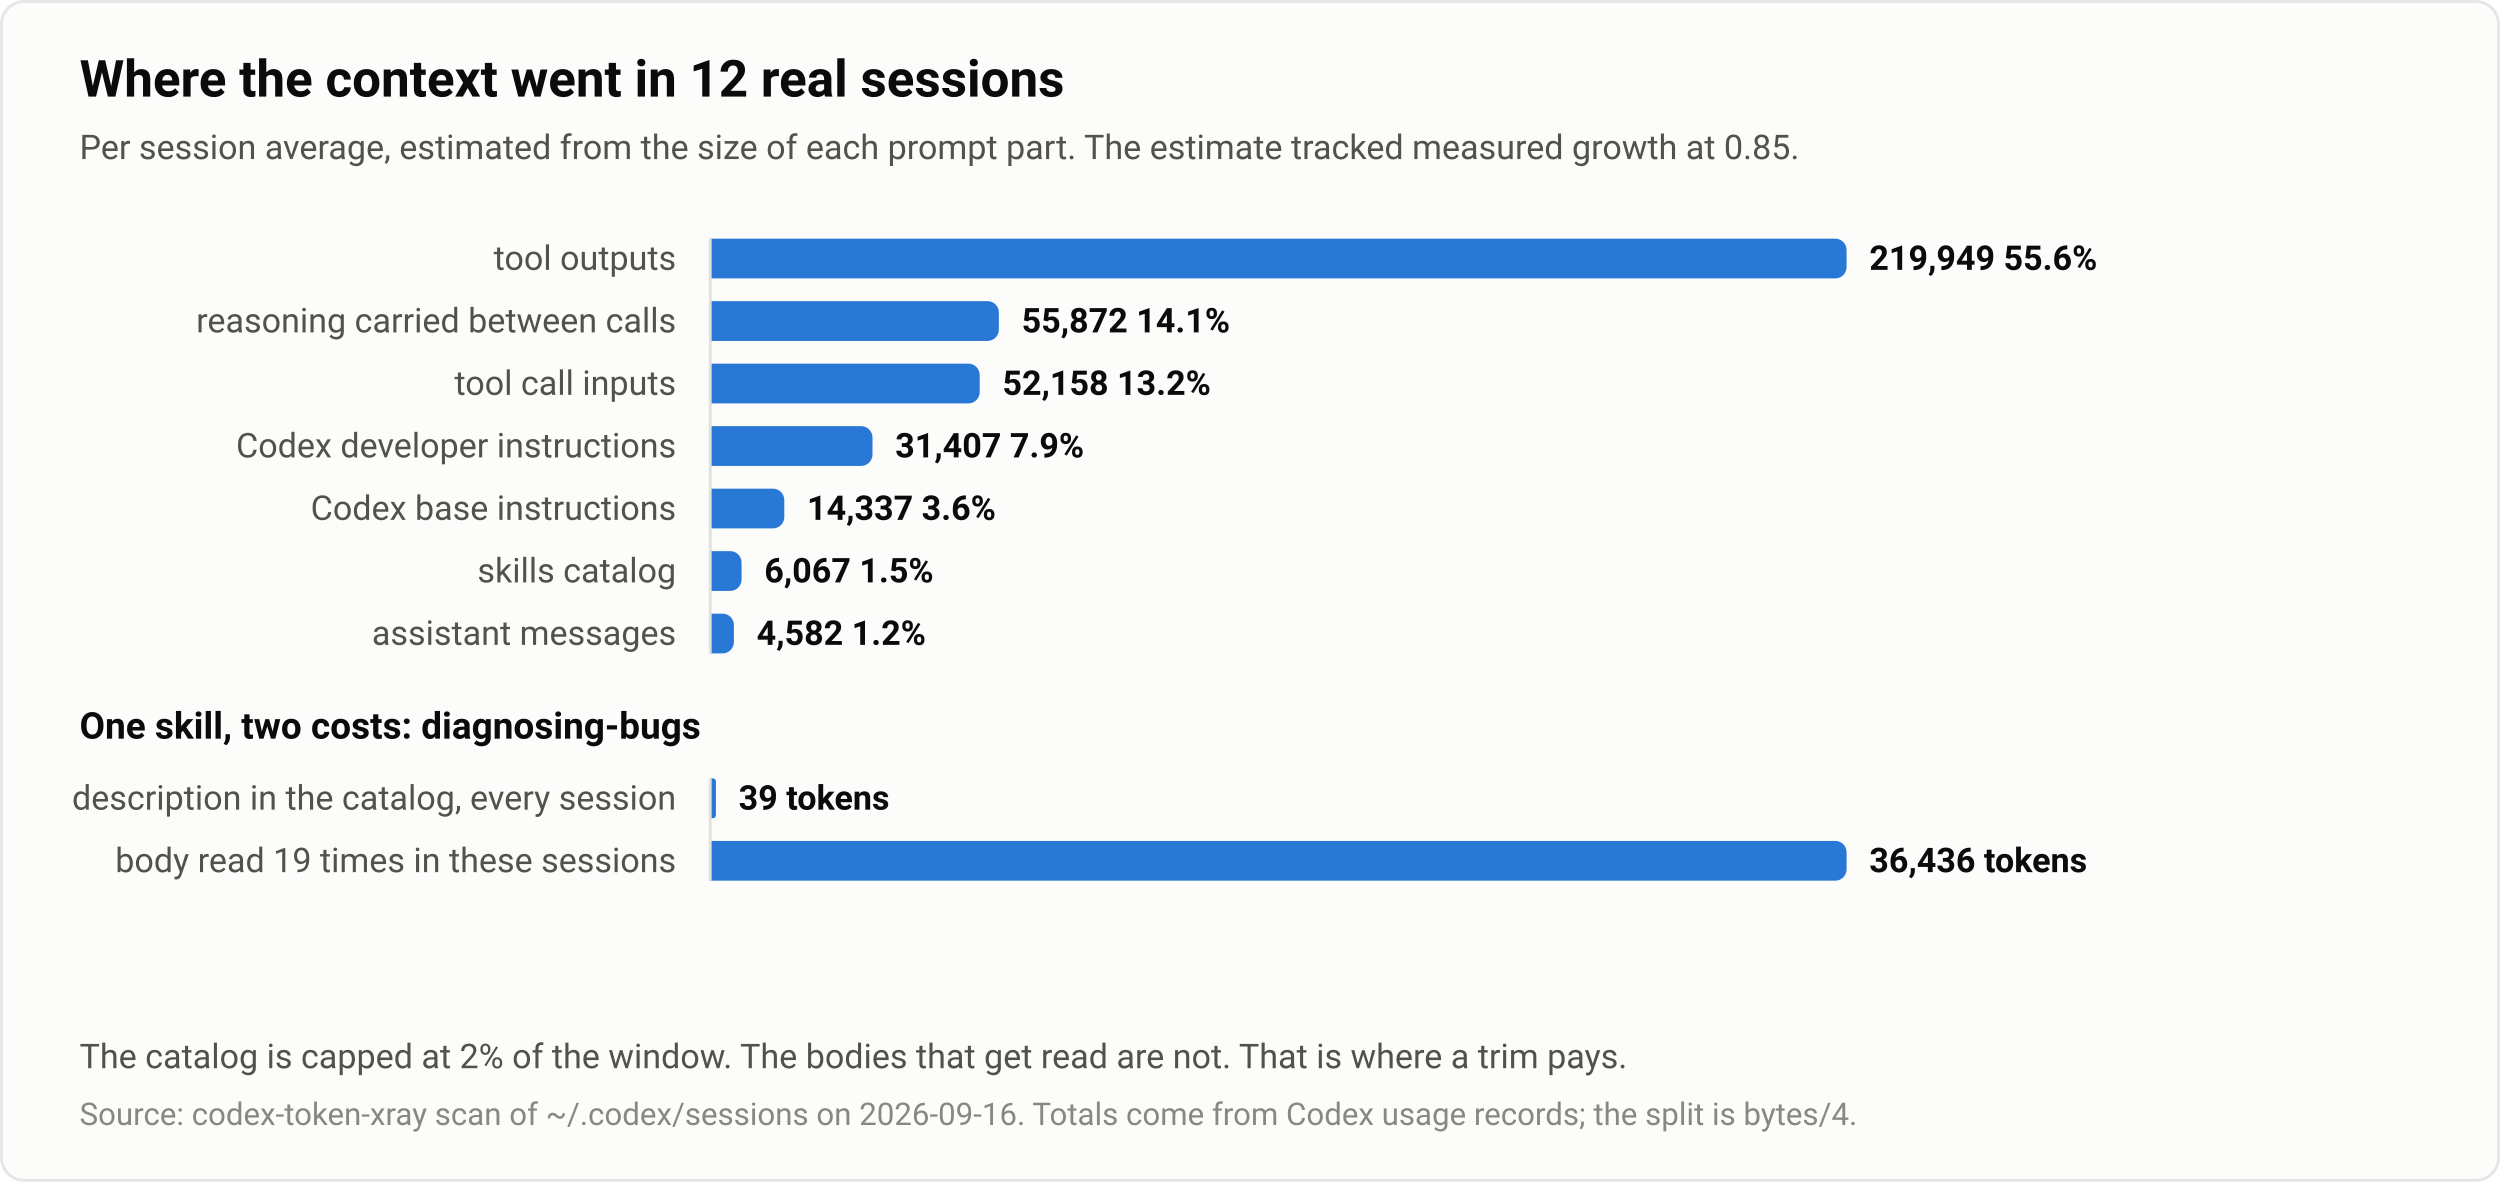
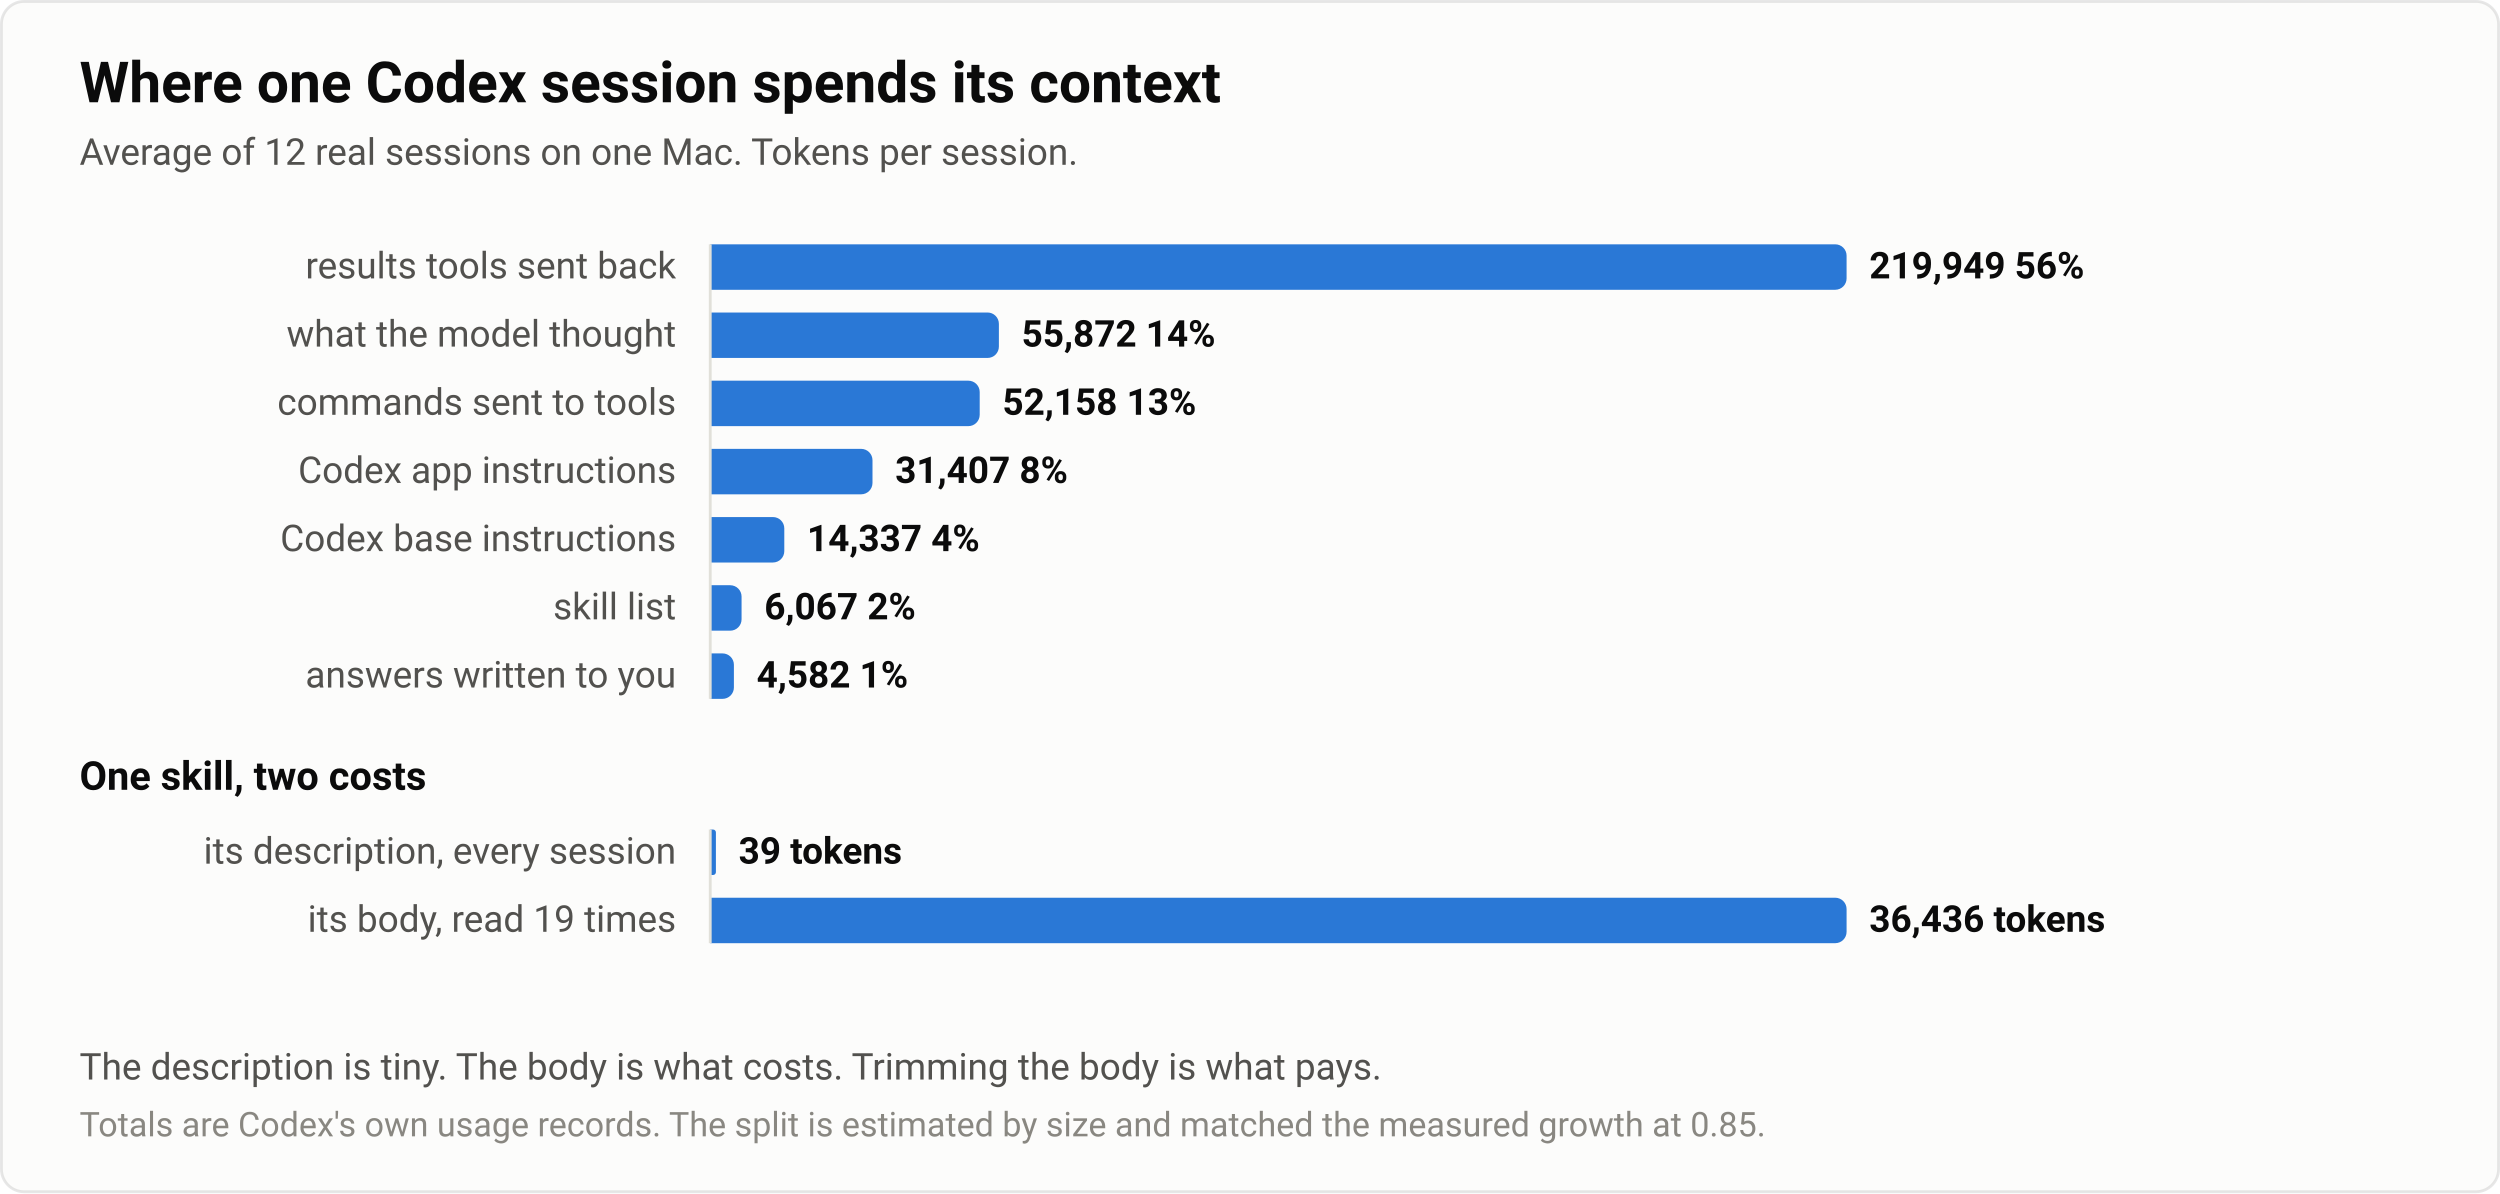
- <svg xmlns="http://www.w3.org/2000/svg" width="880" height="416" viewBox="0 0 880 416" role="img">
-   <rect x="0.5" y="0.5" width="879" height="415" rx="8" fill="#fcfcfb" stroke="rgba(11,11,11,0.10)" />
-   <text x="28" y="34" font-family="system-ui, -apple-system, 'Segoe UI', Roboto, 'Apple SD Gothic Neo', 'Malgun Gothic', sans-serif" font-size="18" font-weight="600" fill="#0b0b0b" text-anchor="start">Where the context went in 12 real sessions</text>
-   <text x="28" y="56" font-family="system-ui, -apple-system, 'Segoe UI', Roboto, 'Apple SD Gothic Neo', 'Malgun Gothic', sans-serif" font-size="12" font-weight="normal" fill="#52514e" text-anchor="start">Per session average, estimated from the size of each prompt part. The estimate tracked measured growth at 0.85.</text>
-   <text x="238" y="95" font-family="system-ui, -apple-system, 'Segoe UI', Roboto, 'Apple SD Gothic Neo', 'Malgun Gothic', sans-serif" font-size="12" font-weight="normal" fill="#52514e" text-anchor="end">tool outputs</text>
-   <path d="M250.0,84 h396.0 a4.0,4.0 0 0 1 4.0,4.0 v6.0 a4.0,4.0 0 0 1 -4.0,4.0 h-396.0 z" fill="#2a78d6" />
-   <text x="658.0" y="95" font-family="system-ui, -apple-system, 'Segoe UI', Roboto, 'Apple SD Gothic Neo', 'Malgun Gothic', sans-serif" font-size="12" font-weight="600" fill="#0b0b0b" text-anchor="start">219,949  55.6%</text>
-   <text x="238" y="117" font-family="system-ui, -apple-system, 'Segoe UI', Roboto, 'Apple SD Gothic Neo', 'Malgun Gothic', sans-serif" font-size="12" font-weight="normal" fill="#52514e" text-anchor="end">reasoning carried between calls</text>
-   <path d="M250.0,106 h97.609 a4.0,4.0 0 0 1 4.0,4.0 v6.0 a4.0,4.0 0 0 1 -4.0,4.0 h-97.609 z" fill="#2a78d6" />
-   <text x="359.609" y="117" font-family="system-ui, -apple-system, 'Segoe UI', Roboto, 'Apple SD Gothic Neo', 'Malgun Gothic', sans-serif" font-size="12" font-weight="600" fill="#0b0b0b" text-anchor="start">55,872  14.1%</text>
-   <text x="238" y="139" font-family="system-ui, -apple-system, 'Segoe UI', Roboto, 'Apple SD Gothic Neo', 'Malgun Gothic', sans-serif" font-size="12" font-weight="normal" fill="#52514e" text-anchor="end">tool call inputs</text>
-   <path d="M250.0,128 h90.855 a4.0,4.0 0 0 1 4.0,4.0 v6.0 a4.0,4.0 0 0 1 -4.0,4.0 h-90.855 z" fill="#2a78d6" />
-   <text x="352.855" y="139" font-family="system-ui, -apple-system, 'Segoe UI', Roboto, 'Apple SD Gothic Neo', 'Malgun Gothic', sans-serif" font-size="12" font-weight="600" fill="#0b0b0b" text-anchor="start">52,158  13.2%</text>
-   <text x="238" y="161" font-family="system-ui, -apple-system, 'Segoe UI', Roboto, 'Apple SD Gothic Neo', 'Malgun Gothic', sans-serif" font-size="12" font-weight="normal" fill="#52514e" text-anchor="end">Codex developer instructions</text>
-   <path d="M250.0,150 h53.117 a4.0,4.0 0 0 1 4.0,4.0 v6.0 a4.0,4.0 0 0 1 -4.0,4.0 h-53.117 z" fill="#2a78d6" />
-   <text x="315.117" y="161" font-family="system-ui, -apple-system, 'Segoe UI', Roboto, 'Apple SD Gothic Neo', 'Malgun Gothic', sans-serif" font-size="12" font-weight="600" fill="#0b0b0b" text-anchor="start">31,407  7.9%</text>
-   <text x="238" y="183" font-family="system-ui, -apple-system, 'Segoe UI', Roboto, 'Apple SD Gothic Neo', 'Malgun Gothic', sans-serif" font-size="12" font-weight="normal" fill="#52514e" text-anchor="end">Codex base instructions</text>
-   <path d="M250.0,172 h22.073 a4.0,4.0 0 0 1 4.0,4.0 v6.0 a4.0,4.0 0 0 1 -4.0,4.0 h-22.073 z" fill="#2a78d6" />
-   <text x="284.073" y="183" font-family="system-ui, -apple-system, 'Segoe UI', Roboto, 'Apple SD Gothic Neo', 'Malgun Gothic', sans-serif" font-size="12" font-weight="600" fill="#0b0b0b" text-anchor="start">14,337  3.6%</text>
-   <text x="238" y="205" font-family="system-ui, -apple-system, 'Segoe UI', Roboto, 'Apple SD Gothic Neo', 'Malgun Gothic', sans-serif" font-size="12" font-weight="normal" fill="#52514e" text-anchor="end">skills catalog</text>
-   <path d="M250.0,194 h7.033 a4.0,4.0 0 0 1 4.0,4.0 v6.0 a4.0,4.0 0 0 1 -4.0,4.0 h-7.033 z" fill="#2a78d6" />
-   <text x="269.033" y="205" font-family="system-ui, -apple-system, 'Segoe UI', Roboto, 'Apple SD Gothic Neo', 'Malgun Gothic', sans-serif" font-size="12" font-weight="600" fill="#0b0b0b" text-anchor="start">6,067  1.5%</text>
-   <text x="238" y="227" font-family="system-ui, -apple-system, 'Segoe UI', Roboto, 'Apple SD Gothic Neo', 'Malgun Gothic', sans-serif" font-size="12" font-weight="normal" fill="#52514e" text-anchor="end">assistant messages</text>
-   <path d="M250.0,216 h4.333 a4.0,4.0 0 0 1 4.0,4.0 v6.0 a4.0,4.0 0 0 1 -4.0,4.0 h-4.333 z" fill="#2a78d6" />
-   <text x="266.333" y="227" font-family="system-ui, -apple-system, 'Segoe UI', Roboto, 'Apple SD Gothic Neo', 'Malgun Gothic', sans-serif" font-size="12" font-weight="600" fill="#0b0b0b" text-anchor="start">4,582  1.2%</text>
-   <line x1="250" y1="84" x2="250" y2="230" stroke="#e1e0d9" stroke-width="1" />
-   <text x="28" y="260" font-family="system-ui, -apple-system, 'Segoe UI', Roboto, 'Apple SD Gothic Neo', 'Malgun Gothic', sans-serif" font-size="13" font-weight="600" fill="#0b0b0b" text-anchor="start">One skill, two costs: diagnosing-bugs</text>
-   <text x="238" y="285" font-family="system-ui, -apple-system, 'Segoe UI', Roboto, 'Apple SD Gothic Neo', 'Malgun Gothic', sans-serif" font-size="12" font-weight="normal" fill="#52514e" text-anchor="end">description in the catalog, every session</text>
-   <path d="M250.0,274 h1.0 a1.0,1.0 0 0 1 1.0,1.0 v12.0 a1.0,1.0 0 0 1 -1.0,1.0 h-1.0 z" fill="#2a78d6" />
-   <text x="260.0" y="285" font-family="system-ui, -apple-system, 'Segoe UI', Roboto, 'Apple SD Gothic Neo', 'Malgun Gothic', sans-serif" font-size="12" font-weight="600" fill="#0b0b0b" text-anchor="start">39 tokens</text>
-   <text x="238" y="307" font-family="system-ui, -apple-system, 'Segoe UI', Roboto, 'Apple SD Gothic Neo', 'Malgun Gothic', sans-serif" font-size="12" font-weight="normal" fill="#52514e" text-anchor="end">body read 19 times in these sessions</text>
-   <path d="M250.0,296 h396.0 a4.0,4.0 0 0 1 4.0,4.0 v6.0 a4.0,4.0 0 0 1 -4.0,4.0 h-396.0 z" fill="#2a78d6" />
-   <text x="658.0" y="307" font-family="system-ui, -apple-system, 'Segoe UI', Roboto, 'Apple SD Gothic Neo', 'Malgun Gothic', sans-serif" font-size="12" font-weight="600" fill="#0b0b0b" text-anchor="start">36,436 tokens</text>
-   <line x1="250" y1="274" x2="250" y2="310" stroke="#e1e0d9" stroke-width="1" />
-   <text x="28" y="376" font-family="system-ui, -apple-system, 'Segoe UI', Roboto, 'Apple SD Gothic Neo', 'Malgun Gothic', sans-serif" font-size="12" font-weight="normal" fill="#52514e" text-anchor="start">The catalog is capped at 2% of the window. The bodies that get read are not. That is where a trim pays.</text>
-   <text x="28" y="396" font-family="system-ui, -apple-system, 'Segoe UI', Roboto, 'Apple SD Gothic Neo', 'Malgun Gothic', sans-serif" font-size="11" font-weight="normal" fill="#898781" text-anchor="start">Source: codex-token-xray scan of ~/.codex/sessions on 2026-09-16. Totals come from Codex usage records; the split is bytes/4.</text>
+ <svg xmlns="http://www.w3.org/2000/svg" width="880" height="420" viewBox="0 0 880 420" role="img">
+   <rect x="0.5" y="0.5" width="879" height="419" rx="8" fill="#fcfcfb" stroke="rgba(11,11,11,0.10)" />
+   <text x="28" y="36" font-family="system-ui, -apple-system, 'Segoe UI', Roboto, 'Apple SD Gothic Neo', 'Malgun Gothic', sans-serif" font-size="20" font-weight="600" fill="#0b0b0b" text-anchor="start">Where one Codex session spends its context</text>
+   <text x="28" y="58" font-family="system-ui, -apple-system, 'Segoe UI', Roboto, 'Apple SD Gothic Neo', 'Malgun Gothic', sans-serif" font-size="13" font-weight="normal" fill="#52514e" text-anchor="start">Average of 12 real sessions on one Mac. Tokens per session.</text>
+   <text x="238" y="98" font-family="system-ui, -apple-system, 'Segoe UI', Roboto, 'Apple SD Gothic Neo', 'Malgun Gothic', sans-serif" font-size="13" font-weight="normal" fill="#52514e" text-anchor="end">results tools sent back</text>
+   <path d="M250,86 h396.0 a4.0,4.0 0 0 1 4.0,4.0 v8.0 a4.0,4.0 0 0 1 -4.0,4.0 h-396.0 z" fill="#2a78d6" />
+   <text x="658.0" y="98" font-family="system-ui, -apple-system, 'Segoe UI', Roboto, 'Apple SD Gothic Neo', 'Malgun Gothic', sans-serif" font-size="13" font-weight="600" fill="#0b0b0b" text-anchor="start">219,949  56%</text>
+   <text x="238" y="122" font-family="system-ui, -apple-system, 'Segoe UI', Roboto, 'Apple SD Gothic Neo', 'Malgun Gothic', sans-serif" font-size="13" font-weight="normal" fill="#52514e" text-anchor="end">what the model thought</text>
+   <path d="M250,110 h97.609 a4.0,4.0 0 0 1 4.0,4.0 v8.0 a4.0,4.0 0 0 1 -4.0,4.0 h-97.609 z" fill="#2a78d6" />
+   <text x="359.609" y="122" font-family="system-ui, -apple-system, 'Segoe UI', Roboto, 'Apple SD Gothic Neo', 'Malgun Gothic', sans-serif" font-size="13" font-weight="600" fill="#0b0b0b" text-anchor="start">55,872  14%</text>
+   <text x="238" y="146" font-family="system-ui, -apple-system, 'Segoe UI', Roboto, 'Apple SD Gothic Neo', 'Malgun Gothic', sans-serif" font-size="13" font-weight="normal" fill="#52514e" text-anchor="end">commands sent to tools</text>
+   <path d="M250,134 h90.855 a4.0,4.0 0 0 1 4.0,4.0 v8.0 a4.0,4.0 0 0 1 -4.0,4.0 h-90.855 z" fill="#2a78d6" />
+   <text x="352.855" y="146" font-family="system-ui, -apple-system, 'Segoe UI', Roboto, 'Apple SD Gothic Neo', 'Malgun Gothic', sans-serif" font-size="13" font-weight="600" fill="#0b0b0b" text-anchor="start">52,158  13%</text>
+   <text x="238" y="170" font-family="system-ui, -apple-system, 'Segoe UI', Roboto, 'Apple SD Gothic Neo', 'Malgun Gothic', sans-serif" font-size="13" font-weight="normal" fill="#52514e" text-anchor="end">Codex app instructions</text>
+   <path d="M250,158 h53.117 a4.0,4.0 0 0 1 4.0,4.0 v8.0 a4.0,4.0 0 0 1 -4.0,4.0 h-53.117 z" fill="#2a78d6" />
+   <text x="315.117" y="170" font-family="system-ui, -apple-system, 'Segoe UI', Roboto, 'Apple SD Gothic Neo', 'Malgun Gothic', sans-serif" font-size="13" font-weight="600" fill="#0b0b0b" text-anchor="start">31,407  8%</text>
+   <text x="238" y="194" font-family="system-ui, -apple-system, 'Segoe UI', Roboto, 'Apple SD Gothic Neo', 'Malgun Gothic', sans-serif" font-size="13" font-weight="normal" fill="#52514e" text-anchor="end">Codex base instructions</text>
+   <path d="M250,182 h22.073 a4.0,4.0 0 0 1 4.0,4.0 v8.0 a4.0,4.0 0 0 1 -4.0,4.0 h-22.073 z" fill="#2a78d6" />
+   <text x="284.073" y="194" font-family="system-ui, -apple-system, 'Segoe UI', Roboto, 'Apple SD Gothic Neo', 'Malgun Gothic', sans-serif" font-size="13" font-weight="600" fill="#0b0b0b" text-anchor="start">14,337  4%</text>
+   <text x="238" y="218" font-family="system-ui, -apple-system, 'Segoe UI', Roboto, 'Apple SD Gothic Neo', 'Malgun Gothic', sans-serif" font-size="13" font-weight="normal" fill="#52514e" text-anchor="end">skill list</text>
+   <path d="M250,206 h7.033 a4.0,4.0 0 0 1 4.0,4.0 v8.0 a4.0,4.0 0 0 1 -4.0,4.0 h-7.033 z" fill="#2a78d6" />
+   <text x="269.033" y="218" font-family="system-ui, -apple-system, 'Segoe UI', Roboto, 'Apple SD Gothic Neo', 'Malgun Gothic', sans-serif" font-size="13" font-weight="600" fill="#0b0b0b" text-anchor="start">6,067  2%</text>
+   <text x="238" y="242" font-family="system-ui, -apple-system, 'Segoe UI', Roboto, 'Apple SD Gothic Neo', 'Malgun Gothic', sans-serif" font-size="13" font-weight="normal" fill="#52514e" text-anchor="end">answers written to you</text>
+   <path d="M250,230 h4.333 a4.0,4.0 0 0 1 4.0,4.0 v8.0 a4.0,4.0 0 0 1 -4.0,4.0 h-4.333 z" fill="#2a78d6" />
+   <text x="266.333" y="242" font-family="system-ui, -apple-system, 'Segoe UI', Roboto, 'Apple SD Gothic Neo', 'Malgun Gothic', sans-serif" font-size="13" font-weight="600" fill="#0b0b0b" text-anchor="start">4,582  1%</text>
+   <line x1="250" y1="86" x2="250" y2="246" stroke="#e1e0d9" stroke-width="1" />
+   <text x="28" y="278" font-family="system-ui, -apple-system, 'Segoe UI', Roboto, 'Apple SD Gothic Neo', 'Malgun Gothic', sans-serif" font-size="14" font-weight="600" fill="#0b0b0b" text-anchor="start">One skill, two costs</text>
+   <text x="238" y="304" font-family="system-ui, -apple-system, 'Segoe UI', Roboto, 'Apple SD Gothic Neo', 'Malgun Gothic', sans-serif" font-size="13" font-weight="normal" fill="#52514e" text-anchor="end">its description, every session</text>
+   <path d="M250,292 h1.0 a1.0,1.0 0 0 1 1.0,1.0 v14.0 a1.0,1.0 0 0 1 -1.0,1.0 h-1.0 z" fill="#2a78d6" />
+   <text x="260" y="304" font-family="system-ui, -apple-system, 'Segoe UI', Roboto, 'Apple SD Gothic Neo', 'Malgun Gothic', sans-serif" font-size="13" font-weight="600" fill="#0b0b0b" text-anchor="start">39 tokens</text>
+   <text x="238" y="328" font-family="system-ui, -apple-system, 'Segoe UI', Roboto, 'Apple SD Gothic Neo', 'Malgun Gothic', sans-serif" font-size="13" font-weight="normal" fill="#52514e" text-anchor="end">its body, read 19 times</text>
+   <path d="M250,316 h396.0 a4.0,4.0 0 0 1 4.0,4.0 v8.0 a4.0,4.0 0 0 1 -4.0,4.0 h-396.0 z" fill="#2a78d6" />
+   <text x="658.0" y="328" font-family="system-ui, -apple-system, 'Segoe UI', Roboto, 'Apple SD Gothic Neo', 'Malgun Gothic', sans-serif" font-size="13" font-weight="600" fill="#0b0b0b" text-anchor="start">36,436 tokens</text>
+   <line x1="250" y1="292" x2="250" y2="332" stroke="#e1e0d9" stroke-width="1" />
+   <text x="28" y="380" font-family="system-ui, -apple-system, 'Segoe UI', Roboto, 'Apple SD Gothic Neo', 'Malgun Gothic', sans-serif" font-size="13" font-weight="normal" fill="#52514e" text-anchor="start">The description is tiny. The body is what costs. Trimming the body is what pays.</text>
+   <text x="28" y="400" font-family="system-ui, -apple-system, 'Segoe UI', Roboto, 'Apple SD Gothic Neo', 'Malgun Gothic', sans-serif" font-size="12" font-weight="normal" fill="#898781" text-anchor="start">Totals are Codex's own usage records. The split is estimated by size and matched the measured growth at 0.85.</text>
</svg>
